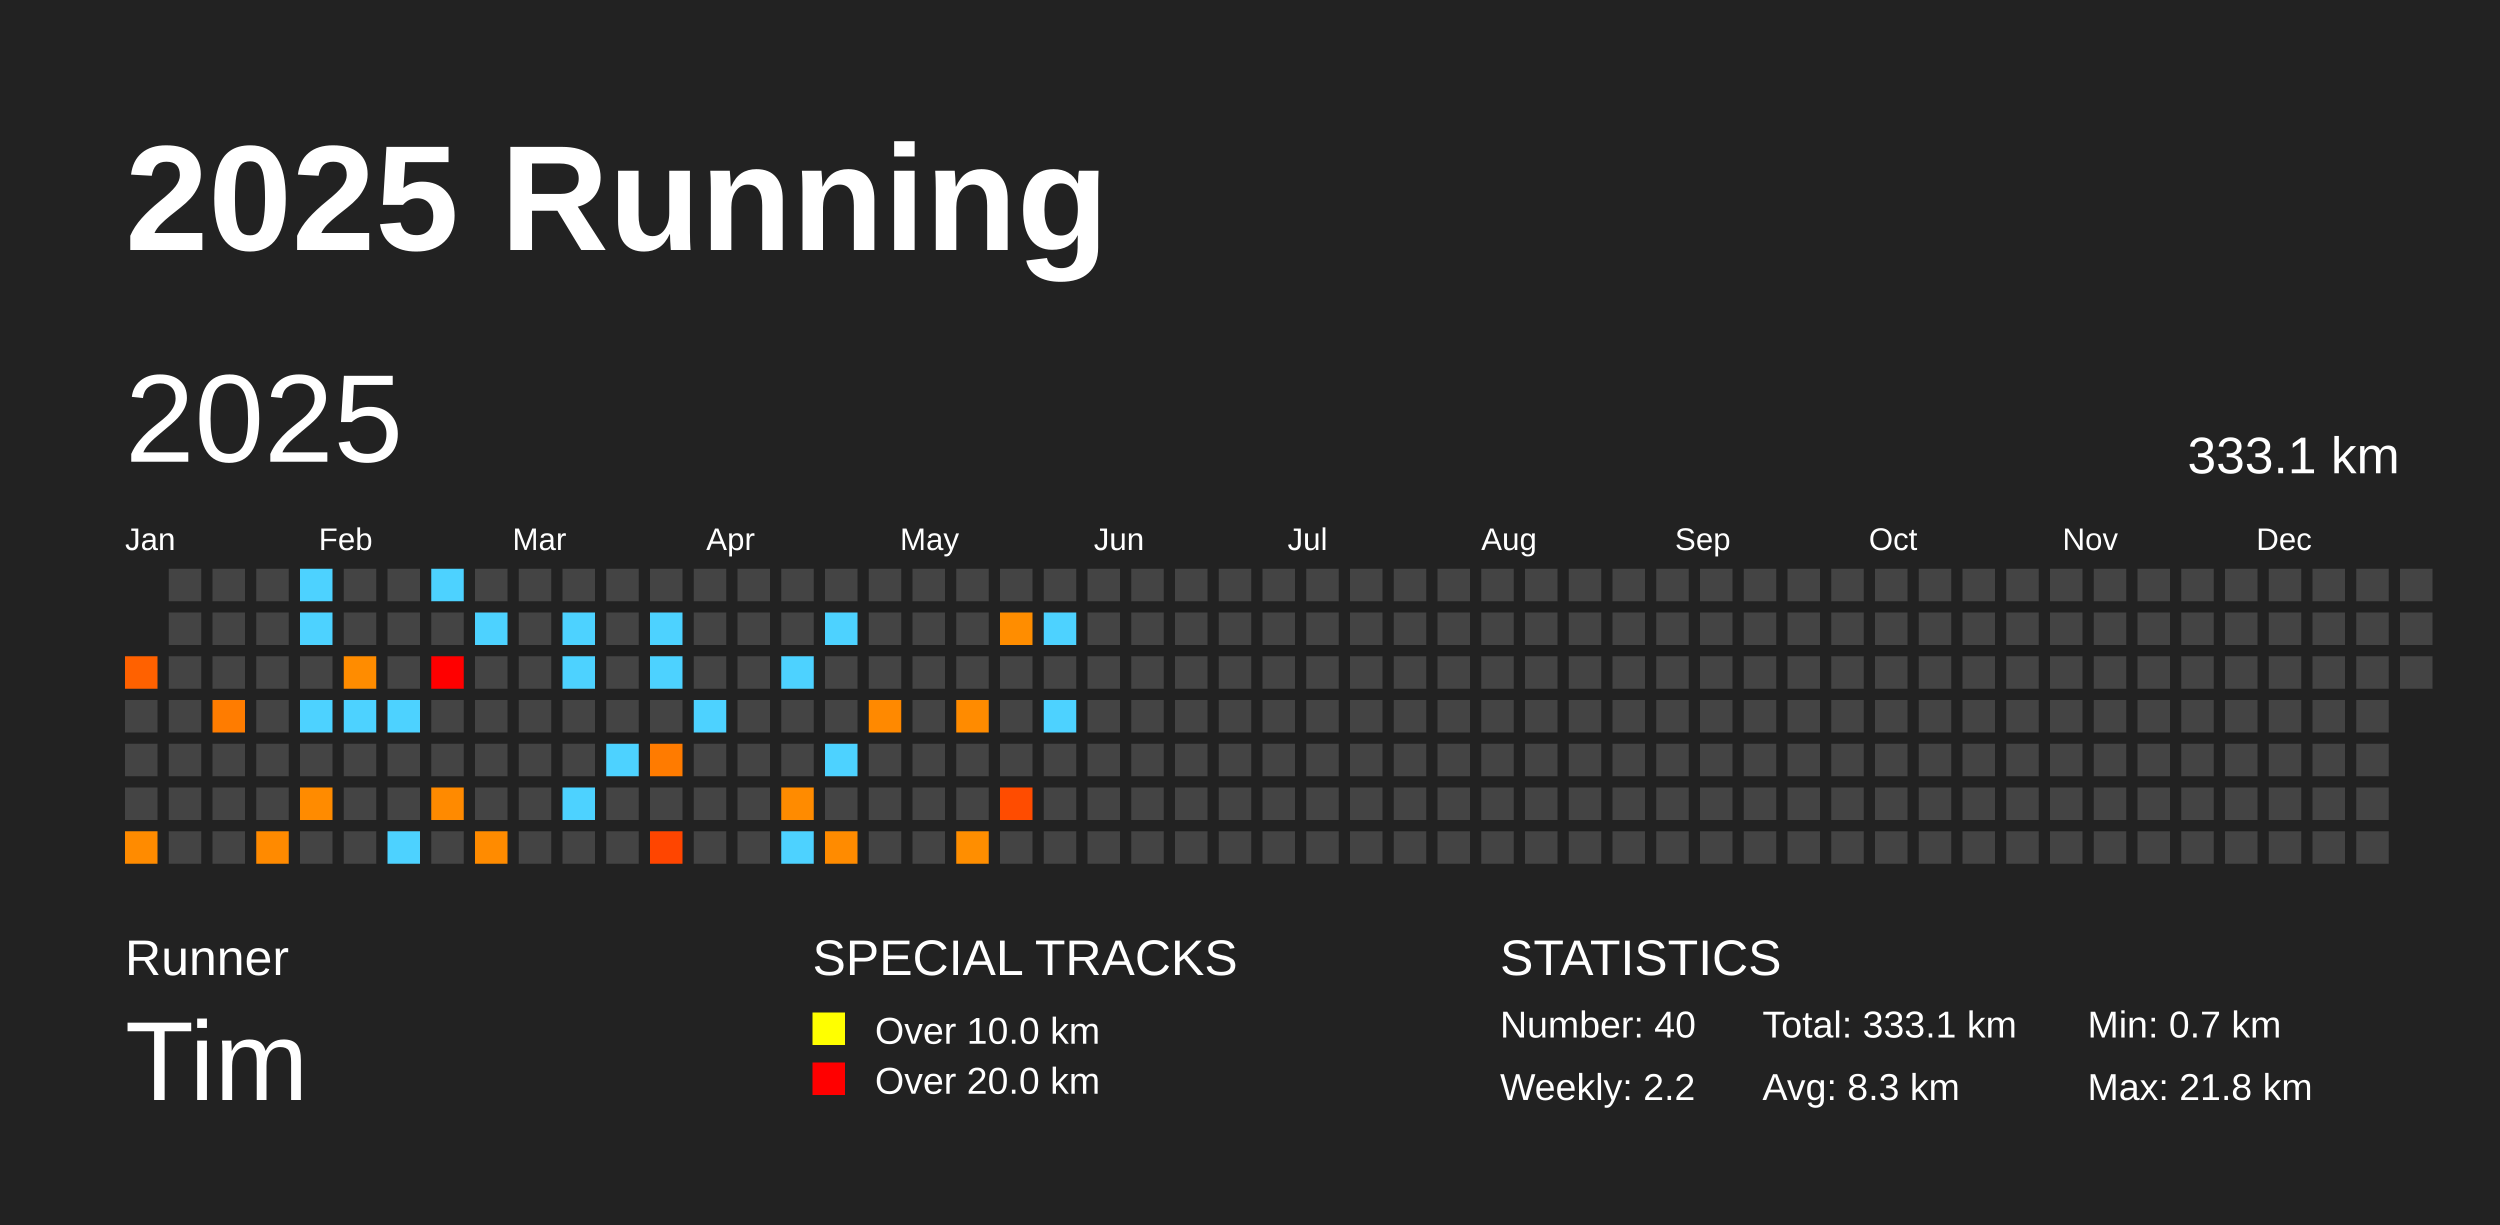
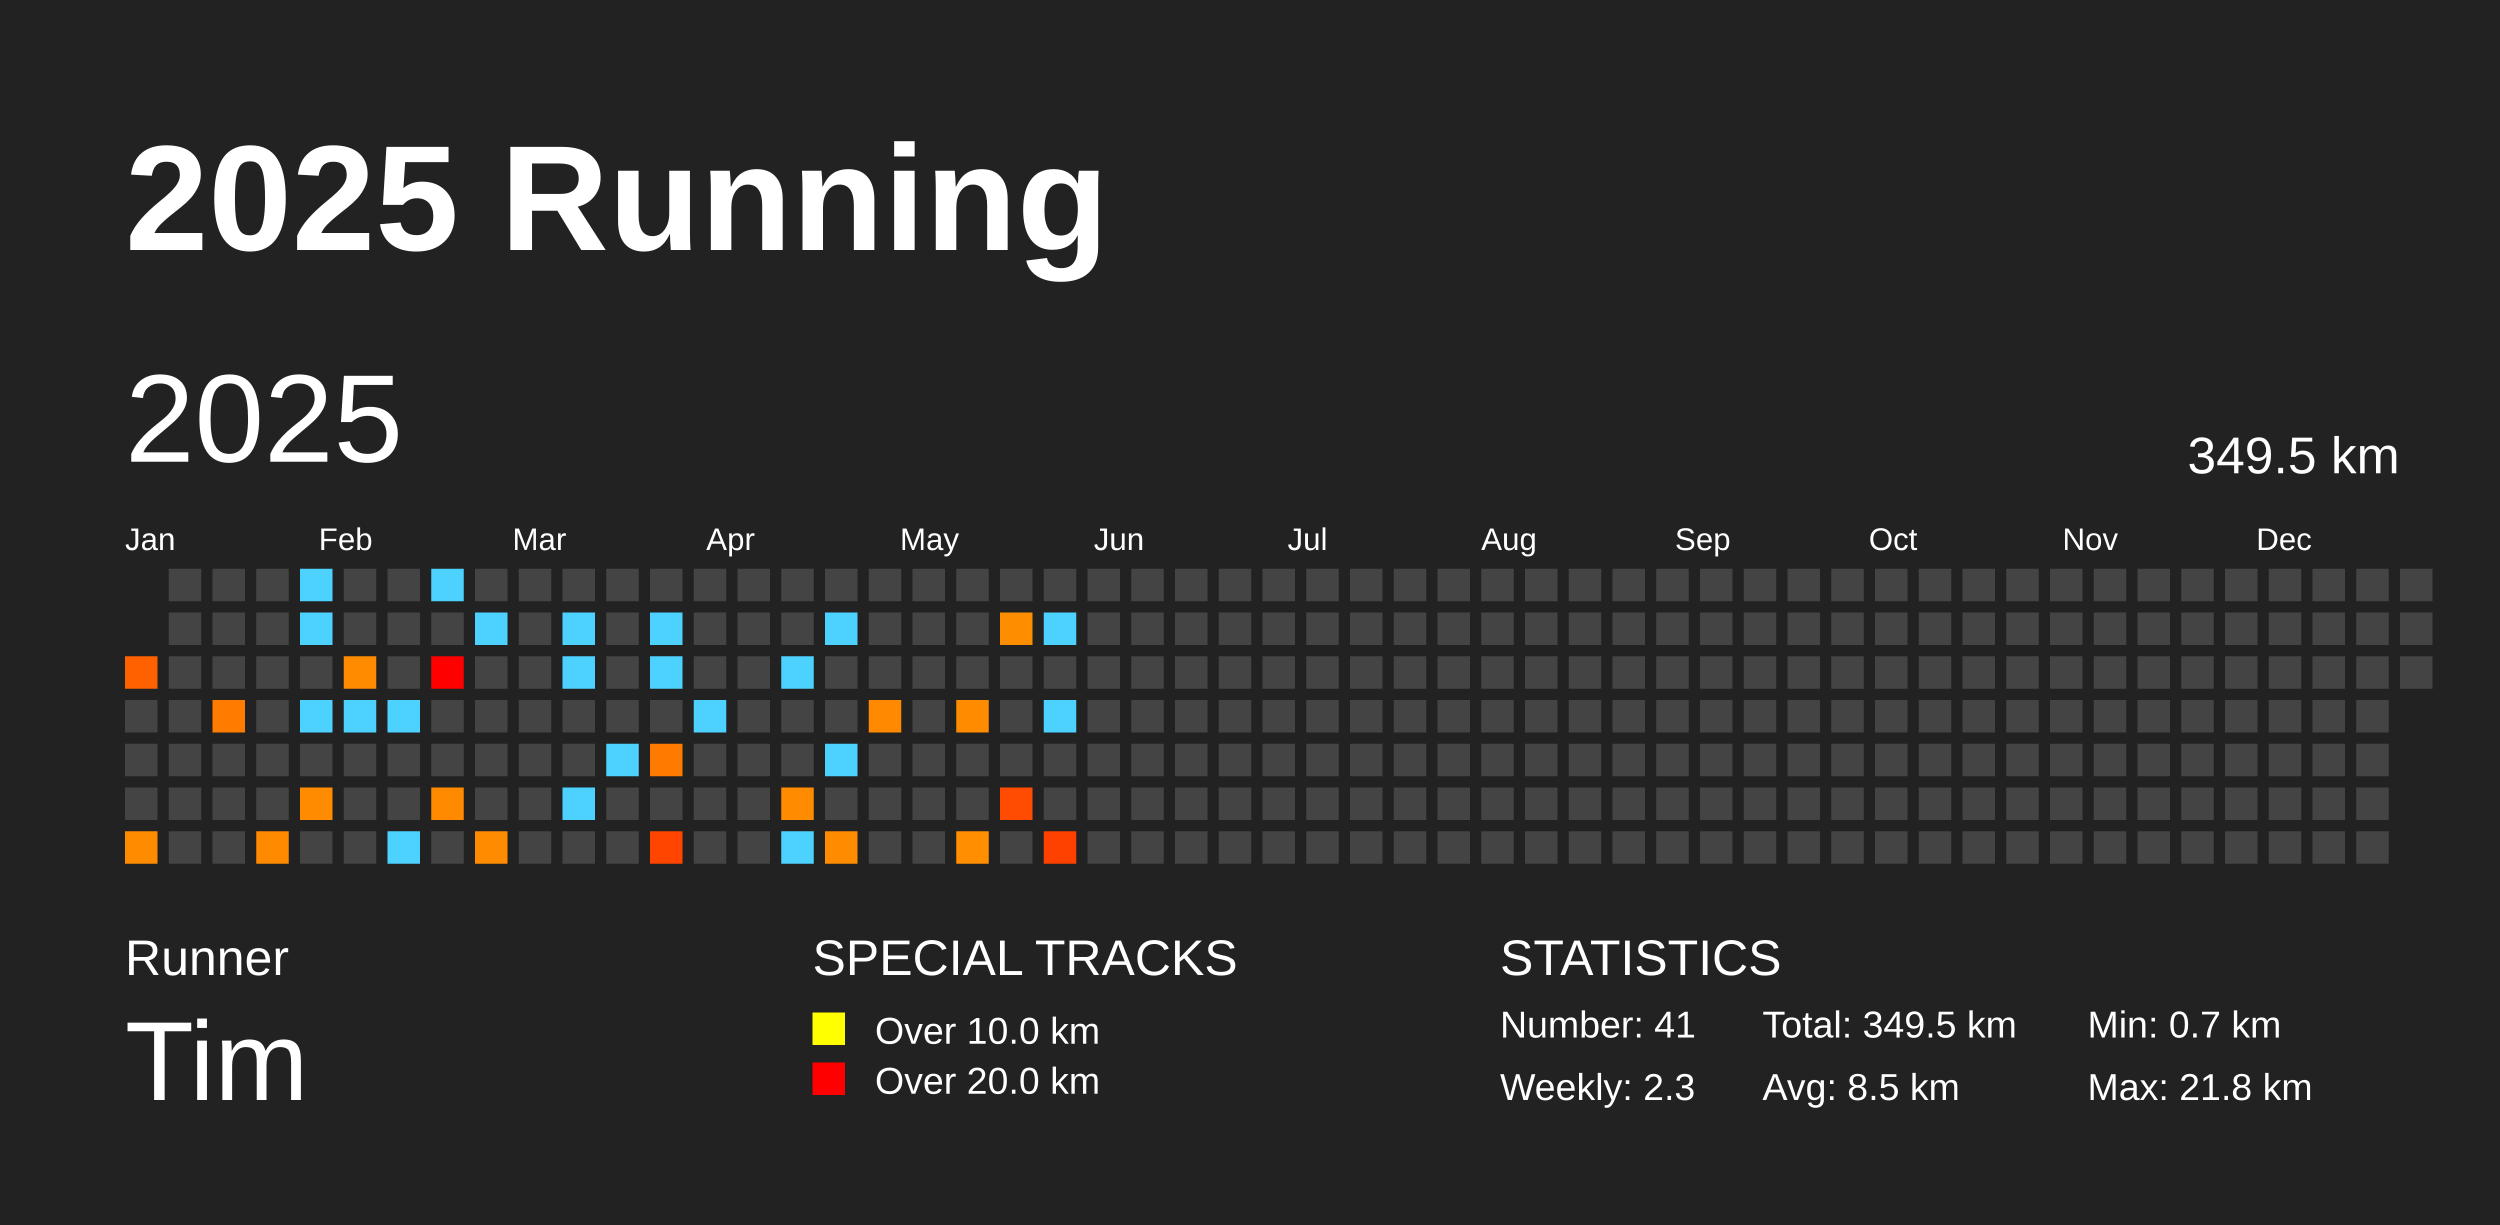
<svg xmlns="http://www.w3.org/2000/svg" baseProfile="full" height="98mm" version="1.1" viewBox="0,0,200,98" width="200mm">
  <defs />
  <rect fill="#222222" height="98" width="200" x="0" y="0" />
  <text fill="#FFFFFF" style="font-size:12px; font-family:Arial; font-weight:bold;" x="10" y="20">2025 Running</text>
  <text fill="#FFFFFF" style="font-size:4px; font-family:Arial" x="10" y="78">Runner</text>
  <text fill="#FFFFFF" style="font-size:9px; font-family:Arial" x="10" y="88">Tim</text>
  <text fill="#FFFFFF" style="font-size:4px; font-family:Arial" x="65" y="78">SPECIAL TRACKS</text>
  <rect fill="yellow" height="2.6" width="2.6" x="65" y="81" />
  <text fill="#FFFFFF" style="font-size:3px; font-family:Arial" x="70" y="83.5">Over 10.0 km</text>
  <rect fill="red" height="2.6" width="2.6" x="65" y="85" />
  <text fill="#FFFFFF" style="font-size:3px; font-family:Arial" x="70" y="87.5">Over 20.0 km</text>
  <text fill="#FFFFFF" style="font-size:4px; font-family:Arial" x="120" y="78">STATISTICS</text>
-   <text fill="#FFFFFF" style="font-size:3px; font-family:Arial" x="120" y="83">Number: 40</text>
-   <text fill="#FFFFFF" style="font-size:3px; font-family:Arial" x="120" y="88">Weekly: 2.2</text>
-   <text fill="#FFFFFF" style="font-size:3px; font-family:Arial" x="141" y="83">Total: 333.1 km</text>
-   <text fill="#FFFFFF" style="font-size:3px; font-family:Arial" x="141" y="88">Avg: 8.3 km</text>
+   <text fill="#FFFFFF" style="font-size:3px; font-family:Arial" x="120" y="83">Number: 41</text>
+   <text fill="#FFFFFF" style="font-size:3px; font-family:Arial" x="120" y="88">Weekly: 2.3</text>
+   <text fill="#FFFFFF" style="font-size:3px; font-family:Arial" x="141" y="83">Total: 349.5 km</text>
+   <text fill="#FFFFFF" style="font-size:3px; font-family:Arial" x="141" y="88">Avg: 8.5 km</text>
  <text fill="#FFFFFF" style="font-size:3px; font-family:Arial" x="167" y="83">Min: 0.7 km</text>
  <text fill="#FFFFFF" style="font-size:3px; font-family:Arial" x="167" y="88">Max: 21.8 km</text>
  <text dominant-baseline="hanging" fill="#FFFFFF" style="font-size:10.0px; font-family:Arial;" x="10" y="30">2025</text>
-   <text dominant-baseline="hanging" fill="#FFFFFF" style="font-size:4.125px; font-family:Arial;" x="175" y="35">333.1 km</text>
+   <text dominant-baseline="hanging" fill="#FFFFFF" style="font-size:4.125px; font-family:Arial;" x="175" y="35">349.5 km</text>
  <text fill="#FFFFFF" style="font-size:2.5px; font-family:Arial" x="10.0" y="44">Jan</text>
  <text fill="#FFFFFF" style="font-size:2.5px; font-family:Arial" x="25.5" y="44">Feb</text>
  <text fill="#FFFFFF" style="font-size:2.5px; font-family:Arial" x="41.0" y="44">Mar</text>
  <text fill="#FFFFFF" style="font-size:2.5px; font-family:Arial" x="56.5" y="44">Apr</text>
  <text fill="#FFFFFF" style="font-size:2.5px; font-family:Arial" x="72.0" y="44">May</text>
  <text fill="#FFFFFF" style="font-size:2.5px; font-family:Arial" x="87.5" y="44">Jun</text>
  <text fill="#FFFFFF" style="font-size:2.5px; font-family:Arial" x="103.0" y="44">Jul</text>
  <text fill="#FFFFFF" style="font-size:2.5px; font-family:Arial" x="118.5" y="44">Aug</text>
  <text fill="#FFFFFF" style="font-size:2.5px; font-family:Arial" x="134.0" y="44">Sep</text>
  <text fill="#FFFFFF" style="font-size:2.5px; font-family:Arial" x="149.5" y="44">Oct</text>
  <text fill="#FFFFFF" style="font-size:2.5px; font-family:Arial" x="165.0" y="44">Nov</text>
  <text fill="#FFFFFF" style="font-size:2.5px; font-family:Arial" x="180.5" y="44">Dec</text>
  <rect fill="#ff6100" height="2.6" width="2.6" x="10.0" y="52.5" />
  <rect fill="#444444" height="2.6" width="2.6" x="10.0" y="56.0" />
  <rect fill="#444444" height="2.6" width="2.6" x="10.0" y="59.5" />
  <rect fill="#444444" height="2.6" width="2.6" x="10.0" y="63.0" />
  <rect fill="#ff8b00" height="2.6" width="2.6" x="10.0" y="66.5" />
  <rect fill="#444444" height="2.6" width="2.6" x="13.5" y="45.5" />
  <rect fill="#444444" height="2.6" width="2.6" x="13.5" y="49.0" />
  <rect fill="#444444" height="2.6" width="2.6" x="13.5" y="52.5" />
  <rect fill="#444444" height="2.6" width="2.6" x="13.5" y="56.0" />
  <rect fill="#444444" height="2.6" width="2.6" x="13.5" y="59.5" />
  <rect fill="#444444" height="2.6" width="2.6" x="13.5" y="63.0" />
  <rect fill="#444444" height="2.6" width="2.6" x="13.5" y="66.5" />
  <rect fill="#444444" height="2.6" width="2.6" x="17.0" y="45.5" />
  <rect fill="#444444" height="2.6" width="2.6" x="17.0" y="49.0" />
  <rect fill="#444444" height="2.6" width="2.6" x="17.0" y="52.5" />
  <rect fill="#ff7c00" height="2.6" width="2.6" x="17.0" y="56.0" />
  <rect fill="#444444" height="2.6" width="2.6" x="17.0" y="59.5" />
  <rect fill="#444444" height="2.6" width="2.6" x="17.0" y="63.0" />
  <rect fill="#444444" height="2.6" width="2.6" x="17.0" y="66.5" />
  <rect fill="#444444" height="2.6" width="2.6" x="20.5" y="45.5" />
  <rect fill="#444444" height="2.6" width="2.6" x="20.5" y="49.0" />
  <rect fill="#444444" height="2.6" width="2.6" x="20.5" y="52.5" />
  <rect fill="#444444" height="2.6" width="2.6" x="20.5" y="56.0" />
  <rect fill="#444444" height="2.6" width="2.6" x="20.5" y="59.5" />
  <rect fill="#444444" height="2.6" width="2.6" x="20.5" y="63.0" />
  <rect fill="#ff8a00" height="2.6" width="2.6" x="20.5" y="66.5" />
  <rect fill="#4dd2ff" height="2.6" width="2.6" x="24.0" y="45.5" />
  <rect fill="#4dd2ff" height="2.6" width="2.6" x="24.0" y="49.0" />
  <rect fill="#444444" height="2.6" width="2.6" x="24.0" y="52.5" />
  <rect fill="#4dd2ff" height="2.6" width="2.6" x="24.0" y="56.0" />
  <rect fill="#444444" height="2.6" width="2.6" x="24.0" y="59.5" />
  <rect fill="#ff8b00" height="2.6" width="2.6" x="24.0" y="63.0" />
  <rect fill="#444444" height="2.6" width="2.6" x="24.0" y="66.5" />
  <rect fill="#444444" height="2.6" width="2.6" x="27.5" y="45.5" />
  <rect fill="#444444" height="2.6" width="2.6" x="27.5" y="49.0" />
  <rect fill="#ff8c00" height="2.6" width="2.6" x="27.5" y="52.5" />
  <rect fill="#4dd2ff" height="2.6" width="2.6" x="27.5" y="56.0" />
  <rect fill="#444444" height="2.6" width="2.6" x="27.5" y="59.5" />
  <rect fill="#444444" height="2.6" width="2.6" x="27.5" y="63.0" />
  <rect fill="#444444" height="2.6" width="2.6" x="27.5" y="66.5" />
  <rect fill="#444444" height="2.6" width="2.6" x="31.0" y="45.5" />
  <rect fill="#444444" height="2.6" width="2.6" x="31.0" y="49.0" />
  <rect fill="#444444" height="2.6" width="2.6" x="31.0" y="52.5" />
  <rect fill="#4dd2ff" height="2.6" width="2.6" x="31.0" y="56.0" />
  <rect fill="#444444" height="2.6" width="2.6" x="31.0" y="59.5" />
  <rect fill="#444444" height="2.6" width="2.6" x="31.0" y="63.0" />
  <rect fill="#4dd2ff" height="2.6" width="2.6" x="31.0" y="66.5" />
  <rect fill="#4dd2ff" height="2.6" width="2.6" x="34.5" y="45.5" />
  <rect fill="#444444" height="2.6" width="2.6" x="34.5" y="49.0" />
  <rect fill="red" height="2.6" width="2.6" x="34.5" y="52.5" />
  <rect fill="#444444" height="2.6" width="2.6" x="34.5" y="56.0" />
  <rect fill="#444444" height="2.6" width="2.6" x="34.5" y="59.5" />
  <rect fill="#ff8a00" height="2.6" width="2.6" x="34.5" y="63.0" />
  <rect fill="#444444" height="2.6" width="2.6" x="34.5" y="66.5" />
  <rect fill="#444444" height="2.6" width="2.6" x="38.0" y="45.5" />
  <rect fill="#4dd2ff" height="2.6" width="2.6" x="38.0" y="49.0" />
  <rect fill="#444444" height="2.6" width="2.6" x="38.0" y="52.5" />
  <rect fill="#444444" height="2.6" width="2.6" x="38.0" y="56.0" />
  <rect fill="#444444" height="2.6" width="2.6" x="38.0" y="59.5" />
  <rect fill="#444444" height="2.6" width="2.6" x="38.0" y="63.0" />
  <rect fill="#ff8b00" height="2.6" width="2.6" x="38.0" y="66.5" />
  <rect fill="#444444" height="2.6" width="2.6" x="41.5" y="45.5" />
  <rect fill="#444444" height="2.6" width="2.6" x="41.5" y="49.0" />
  <rect fill="#444444" height="2.6" width="2.6" x="41.5" y="52.5" />
  <rect fill="#444444" height="2.6" width="2.6" x="41.5" y="56.0" />
  <rect fill="#444444" height="2.6" width="2.6" x="41.5" y="59.5" />
  <rect fill="#444444" height="2.6" width="2.6" x="41.5" y="63.0" />
  <rect fill="#444444" height="2.6" width="2.6" x="41.5" y="66.5" />
  <rect fill="#444444" height="2.6" width="2.6" x="45.0" y="45.5" />
  <rect fill="#4dd2ff" height="2.6" width="2.6" x="45.0" y="49.0" />
  <rect fill="#4dd2ff" height="2.6" width="2.6" x="45.0" y="52.5" />
  <rect fill="#444444" height="2.6" width="2.6" x="45.0" y="56.0" />
  <rect fill="#444444" height="2.6" width="2.6" x="45.0" y="59.5" />
  <rect fill="#4dd2ff" height="2.6" width="2.6" x="45.0" y="63.0" />
  <rect fill="#444444" height="2.6" width="2.6" x="45.0" y="66.5" />
  <rect fill="#444444" height="2.6" width="2.6" x="48.5" y="45.5" />
  <rect fill="#444444" height="2.6" width="2.6" x="48.5" y="49.0" />
  <rect fill="#444444" height="2.6" width="2.6" x="48.5" y="52.5" />
  <rect fill="#444444" height="2.6" width="2.6" x="48.5" y="56.0" />
  <rect fill="#4dd2ff" height="2.6" width="2.6" x="48.5" y="59.5" />
  <rect fill="#444444" height="2.6" width="2.6" x="48.5" y="63.0" />
  <rect fill="#444444" height="2.6" width="2.6" x="48.5" y="66.5" />
  <rect fill="#444444" height="2.6" width="2.6" x="52.0" y="45.5" />
  <rect fill="#4dd2ff" height="2.6" width="2.6" x="52.0" y="49.0" />
  <rect fill="#4dd2ff" height="2.6" width="2.6" x="52.0" y="52.5" />
  <rect fill="#444444" height="2.6" width="2.6" x="52.0" y="56.0" />
  <rect fill="#ff7b00" height="2.6" width="2.6" x="52.0" y="59.5" />
  <rect fill="#444444" height="2.6" width="2.6" x="52.0" y="63.0" />
  <rect fill="#ff4500" height="2.6" width="2.6" x="52.0" y="66.5" />
  <rect fill="#444444" height="2.6" width="2.6" x="55.5" y="45.5" />
  <rect fill="#444444" height="2.6" width="2.6" x="55.5" y="49.0" />
  <rect fill="#444444" height="2.6" width="2.6" x="55.5" y="52.5" />
  <rect fill="#4dd2ff" height="2.6" width="2.6" x="55.5" y="56.0" />
  <rect fill="#444444" height="2.6" width="2.6" x="55.5" y="59.5" />
  <rect fill="#444444" height="2.6" width="2.6" x="55.5" y="63.0" />
  <rect fill="#444444" height="2.6" width="2.6" x="55.5" y="66.5" />
  <rect fill="#444444" height="2.6" width="2.6" x="59.0" y="45.5" />
  <rect fill="#444444" height="2.6" width="2.6" x="59.0" y="49.0" />
  <rect fill="#444444" height="2.6" width="2.6" x="59.0" y="52.5" />
  <rect fill="#444444" height="2.6" width="2.6" x="59.0" y="56.0" />
  <rect fill="#444444" height="2.6" width="2.6" x="59.0" y="59.5" />
  <rect fill="#444444" height="2.6" width="2.6" x="59.0" y="63.0" />
  <rect fill="#444444" height="2.6" width="2.6" x="59.0" y="66.5" />
  <rect fill="#444444" height="2.6" width="2.6" x="62.5" y="45.5" />
  <rect fill="#444444" height="2.6" width="2.6" x="62.5" y="49.0" />
  <rect fill="#4dd2ff" height="2.6" width="2.6" x="62.5" y="52.5" />
  <rect fill="#444444" height="2.6" width="2.6" x="62.5" y="56.0" />
  <rect fill="#444444" height="2.6" width="2.6" x="62.5" y="59.5" />
  <rect fill="#ff8b00" height="2.6" width="2.6" x="62.5" y="63.0" />
  <rect fill="#4dd2ff" height="2.6" width="2.6" x="62.5" y="66.5" />
  <rect fill="#444444" height="2.6" width="2.6" x="66.0" y="45.5" />
  <rect fill="#4dd2ff" height="2.6" width="2.6" x="66.0" y="49.0" />
  <rect fill="#444444" height="2.6" width="2.6" x="66.0" y="52.5" />
  <rect fill="#444444" height="2.6" width="2.6" x="66.0" y="56.0" />
  <rect fill="#4dd2ff" height="2.6" width="2.6" x="66.0" y="59.5" />
  <rect fill="#444444" height="2.6" width="2.6" x="66.0" y="63.0" />
  <rect fill="#ff8b00" height="2.6" width="2.6" x="66.0" y="66.5" />
  <rect fill="#444444" height="2.6" width="2.6" x="69.5" y="45.5" />
  <rect fill="#444444" height="2.6" width="2.6" x="69.5" y="49.0" />
  <rect fill="#444444" height="2.6" width="2.6" x="69.5" y="52.5" />
  <rect fill="#ff8900" height="2.6" width="2.6" x="69.5" y="56.0" />
  <rect fill="#444444" height="2.6" width="2.6" x="69.5" y="59.5" />
  <rect fill="#444444" height="2.6" width="2.6" x="69.5" y="63.0" />
  <rect fill="#444444" height="2.6" width="2.6" x="69.5" y="66.5" />
  <rect fill="#444444" height="2.6" width="2.6" x="73.0" y="45.5" />
  <rect fill="#444444" height="2.6" width="2.6" x="73.0" y="49.0" />
  <rect fill="#444444" height="2.6" width="2.6" x="73.0" y="52.5" />
  <rect fill="#444444" height="2.6" width="2.6" x="73.0" y="56.0" />
  <rect fill="#444444" height="2.6" width="2.6" x="73.0" y="59.5" />
  <rect fill="#444444" height="2.6" width="2.6" x="73.0" y="63.0" />
  <rect fill="#444444" height="2.6" width="2.6" x="73.0" y="66.5" />
  <rect fill="#444444" height="2.6" width="2.6" x="76.5" y="45.5" />
  <rect fill="#444444" height="2.6" width="2.6" x="76.5" y="49.0" />
  <rect fill="#444444" height="2.6" width="2.6" x="76.5" y="52.5" />
  <rect fill="#ff8b00" height="2.6" width="2.6" x="76.5" y="56.0" />
  <rect fill="#444444" height="2.6" width="2.6" x="76.5" y="59.5" />
  <rect fill="#444444" height="2.6" width="2.6" x="76.5" y="63.0" />
  <rect fill="#ff8e00" height="2.6" width="2.6" x="76.5" y="66.5" />
  <rect fill="#444444" height="2.6" width="2.6" x="80.0" y="45.5" />
  <rect fill="#ff8d00" height="2.6" width="2.6" x="80.0" y="49.0" />
  <rect fill="#444444" height="2.6" width="2.6" x="80.0" y="52.5" />
  <rect fill="#444444" height="2.6" width="2.6" x="80.0" y="56.0" />
  <rect fill="#444444" height="2.6" width="2.6" x="80.0" y="59.5" />
  <rect fill="#ff4c00" height="2.6" width="2.6" x="80.0" y="63.0" />
  <rect fill="#444444" height="2.6" width="2.6" x="80.0" y="66.5" />
  <rect fill="#444444" height="2.6" width="2.6" x="83.5" y="45.5" />
  <rect fill="#4dd2ff" height="2.6" width="2.6" x="83.5" y="49.0" />
  <rect fill="#444444" height="2.6" width="2.6" x="83.5" y="52.5" />
  <rect fill="#4dd2ff" height="2.6" width="2.6" x="83.5" y="56.0" />
  <rect fill="#444444" height="2.6" width="2.6" x="83.5" y="59.5" />
  <rect fill="#444444" height="2.6" width="2.6" x="83.5" y="63.0" />
-   <rect fill="#444444" height="2.6" width="2.6" x="83.5" y="66.5" />
+   <rect fill="#ff4100" height="2.6" width="2.6" x="83.5" y="66.5" />
  <rect fill="#444444" height="2.6" width="2.6" x="87.0" y="45.5" />
  <rect fill="#444444" height="2.6" width="2.6" x="87.0" y="49.0" />
  <rect fill="#444444" height="2.6" width="2.6" x="87.0" y="52.5" />
  <rect fill="#444444" height="2.6" width="2.6" x="87.0" y="56.0" />
  <rect fill="#444444" height="2.6" width="2.6" x="87.0" y="59.5" />
  <rect fill="#444444" height="2.6" width="2.6" x="87.0" y="63.0" />
  <rect fill="#444444" height="2.6" width="2.6" x="87.0" y="66.5" />
  <rect fill="#444444" height="2.6" width="2.6" x="90.5" y="45.5" />
  <rect fill="#444444" height="2.6" width="2.6" x="90.5" y="49.0" />
  <rect fill="#444444" height="2.6" width="2.6" x="90.5" y="52.5" />
  <rect fill="#444444" height="2.6" width="2.6" x="90.5" y="56.0" />
  <rect fill="#444444" height="2.6" width="2.6" x="90.5" y="59.5" />
  <rect fill="#444444" height="2.6" width="2.6" x="90.5" y="63.0" />
  <rect fill="#444444" height="2.6" width="2.6" x="90.5" y="66.5" />
  <rect fill="#444444" height="2.6" width="2.6" x="94.0" y="45.5" />
  <rect fill="#444444" height="2.6" width="2.6" x="94.0" y="49.0" />
  <rect fill="#444444" height="2.6" width="2.6" x="94.0" y="52.5" />
  <rect fill="#444444" height="2.6" width="2.6" x="94.0" y="56.0" />
  <rect fill="#444444" height="2.6" width="2.6" x="94.0" y="59.5" />
  <rect fill="#444444" height="2.6" width="2.6" x="94.0" y="63.0" />
  <rect fill="#444444" height="2.6" width="2.6" x="94.0" y="66.5" />
  <rect fill="#444444" height="2.6" width="2.6" x="97.5" y="45.5" />
  <rect fill="#444444" height="2.6" width="2.6" x="97.5" y="49.0" />
  <rect fill="#444444" height="2.6" width="2.6" x="97.5" y="52.5" />
  <rect fill="#444444" height="2.6" width="2.6" x="97.5" y="56.0" />
  <rect fill="#444444" height="2.6" width="2.6" x="97.5" y="59.5" />
  <rect fill="#444444" height="2.6" width="2.6" x="97.5" y="63.0" />
  <rect fill="#444444" height="2.6" width="2.6" x="97.5" y="66.5" />
  <rect fill="#444444" height="2.6" width="2.6" x="101.0" y="45.5" />
  <rect fill="#444444" height="2.6" width="2.6" x="101.0" y="49.0" />
  <rect fill="#444444" height="2.6" width="2.6" x="101.0" y="52.5" />
  <rect fill="#444444" height="2.6" width="2.6" x="101.0" y="56.0" />
  <rect fill="#444444" height="2.6" width="2.6" x="101.0" y="59.5" />
  <rect fill="#444444" height="2.6" width="2.6" x="101.0" y="63.0" />
  <rect fill="#444444" height="2.6" width="2.6" x="101.0" y="66.5" />
  <rect fill="#444444" height="2.6" width="2.6" x="104.5" y="45.5" />
  <rect fill="#444444" height="2.6" width="2.6" x="104.5" y="49.0" />
  <rect fill="#444444" height="2.6" width="2.6" x="104.5" y="52.5" />
  <rect fill="#444444" height="2.6" width="2.6" x="104.5" y="56.0" />
  <rect fill="#444444" height="2.6" width="2.6" x="104.5" y="59.5" />
  <rect fill="#444444" height="2.6" width="2.6" x="104.5" y="63.0" />
  <rect fill="#444444" height="2.6" width="2.6" x="104.5" y="66.5" />
  <rect fill="#444444" height="2.6" width="2.6" x="108.0" y="45.5" />
  <rect fill="#444444" height="2.6" width="2.6" x="108.0" y="49.0" />
  <rect fill="#444444" height="2.6" width="2.6" x="108.0" y="52.5" />
  <rect fill="#444444" height="2.6" width="2.6" x="108.0" y="56.0" />
  <rect fill="#444444" height="2.6" width="2.6" x="108.0" y="59.5" />
  <rect fill="#444444" height="2.6" width="2.6" x="108.0" y="63.0" />
  <rect fill="#444444" height="2.6" width="2.6" x="108.0" y="66.5" />
  <rect fill="#444444" height="2.6" width="2.6" x="111.5" y="45.5" />
  <rect fill="#444444" height="2.6" width="2.6" x="111.5" y="49.0" />
  <rect fill="#444444" height="2.6" width="2.6" x="111.5" y="52.5" />
  <rect fill="#444444" height="2.6" width="2.6" x="111.5" y="56.0" />
  <rect fill="#444444" height="2.6" width="2.6" x="111.5" y="59.5" />
  <rect fill="#444444" height="2.6" width="2.6" x="111.5" y="63.0" />
  <rect fill="#444444" height="2.6" width="2.6" x="111.5" y="66.5" />
  <rect fill="#444444" height="2.6" width="2.6" x="115.0" y="45.5" />
  <rect fill="#444444" height="2.6" width="2.6" x="115.0" y="49.0" />
  <rect fill="#444444" height="2.6" width="2.6" x="115.0" y="52.5" />
  <rect fill="#444444" height="2.6" width="2.6" x="115.0" y="56.0" />
  <rect fill="#444444" height="2.6" width="2.6" x="115.0" y="59.5" />
  <rect fill="#444444" height="2.6" width="2.6" x="115.0" y="63.0" />
  <rect fill="#444444" height="2.6" width="2.6" x="115.0" y="66.5" />
  <rect fill="#444444" height="2.6" width="2.6" x="118.5" y="45.5" />
  <rect fill="#444444" height="2.6" width="2.6" x="118.5" y="49.0" />
  <rect fill="#444444" height="2.6" width="2.6" x="118.5" y="52.5" />
  <rect fill="#444444" height="2.6" width="2.6" x="118.5" y="56.0" />
  <rect fill="#444444" height="2.6" width="2.6" x="118.5" y="59.5" />
  <rect fill="#444444" height="2.6" width="2.6" x="118.5" y="63.0" />
  <rect fill="#444444" height="2.6" width="2.6" x="118.5" y="66.5" />
  <rect fill="#444444" height="2.6" width="2.6" x="122.0" y="45.5" />
  <rect fill="#444444" height="2.6" width="2.6" x="122.0" y="49.0" />
  <rect fill="#444444" height="2.6" width="2.6" x="122.0" y="52.5" />
  <rect fill="#444444" height="2.6" width="2.6" x="122.0" y="56.0" />
  <rect fill="#444444" height="2.6" width="2.6" x="122.0" y="59.5" />
  <rect fill="#444444" height="2.6" width="2.6" x="122.0" y="63.0" />
  <rect fill="#444444" height="2.6" width="2.6" x="122.0" y="66.5" />
  <rect fill="#444444" height="2.6" width="2.6" x="125.5" y="45.5" />
  <rect fill="#444444" height="2.6" width="2.6" x="125.5" y="49.0" />
  <rect fill="#444444" height="2.6" width="2.6" x="125.5" y="52.5" />
  <rect fill="#444444" height="2.6" width="2.6" x="125.5" y="56.0" />
  <rect fill="#444444" height="2.6" width="2.6" x="125.5" y="59.5" />
  <rect fill="#444444" height="2.6" width="2.6" x="125.5" y="63.0" />
  <rect fill="#444444" height="2.6" width="2.6" x="125.5" y="66.5" />
  <rect fill="#444444" height="2.6" width="2.6" x="129.0" y="45.5" />
  <rect fill="#444444" height="2.6" width="2.6" x="129.0" y="49.0" />
  <rect fill="#444444" height="2.6" width="2.6" x="129.0" y="52.5" />
  <rect fill="#444444" height="2.6" width="2.6" x="129.0" y="56.0" />
  <rect fill="#444444" height="2.6" width="2.6" x="129.0" y="59.5" />
  <rect fill="#444444" height="2.6" width="2.6" x="129.0" y="63.0" />
  <rect fill="#444444" height="2.6" width="2.6" x="129.0" y="66.5" />
  <rect fill="#444444" height="2.6" width="2.6" x="132.5" y="45.5" />
  <rect fill="#444444" height="2.6" width="2.6" x="132.5" y="49.0" />
  <rect fill="#444444" height="2.6" width="2.6" x="132.5" y="52.5" />
  <rect fill="#444444" height="2.6" width="2.6" x="132.5" y="56.0" />
  <rect fill="#444444" height="2.6" width="2.6" x="132.5" y="59.5" />
  <rect fill="#444444" height="2.6" width="2.6" x="132.5" y="63.0" />
  <rect fill="#444444" height="2.6" width="2.6" x="132.5" y="66.5" />
  <rect fill="#444444" height="2.6" width="2.6" x="136.0" y="45.5" />
  <rect fill="#444444" height="2.6" width="2.6" x="136.0" y="49.0" />
  <rect fill="#444444" height="2.6" width="2.6" x="136.0" y="52.5" />
  <rect fill="#444444" height="2.6" width="2.6" x="136.0" y="56.0" />
  <rect fill="#444444" height="2.6" width="2.6" x="136.0" y="59.5" />
  <rect fill="#444444" height="2.6" width="2.6" x="136.0" y="63.0" />
  <rect fill="#444444" height="2.6" width="2.6" x="136.0" y="66.5" />
  <rect fill="#444444" height="2.6" width="2.6" x="139.5" y="45.5" />
  <rect fill="#444444" height="2.6" width="2.6" x="139.5" y="49.0" />
  <rect fill="#444444" height="2.6" width="2.6" x="139.5" y="52.5" />
  <rect fill="#444444" height="2.6" width="2.6" x="139.5" y="56.0" />
  <rect fill="#444444" height="2.6" width="2.6" x="139.5" y="59.5" />
  <rect fill="#444444" height="2.6" width="2.6" x="139.5" y="63.0" />
  <rect fill="#444444" height="2.6" width="2.6" x="139.5" y="66.5" />
  <rect fill="#444444" height="2.6" width="2.6" x="143.0" y="45.5" />
  <rect fill="#444444" height="2.6" width="2.6" x="143.0" y="49.0" />
  <rect fill="#444444" height="2.6" width="2.6" x="143.0" y="52.5" />
  <rect fill="#444444" height="2.6" width="2.6" x="143.0" y="56.0" />
  <rect fill="#444444" height="2.6" width="2.6" x="143.0" y="59.5" />
  <rect fill="#444444" height="2.6" width="2.6" x="143.0" y="63.0" />
  <rect fill="#444444" height="2.6" width="2.6" x="143.0" y="66.5" />
  <rect fill="#444444" height="2.6" width="2.6" x="146.5" y="45.5" />
  <rect fill="#444444" height="2.6" width="2.6" x="146.5" y="49.0" />
  <rect fill="#444444" height="2.6" width="2.6" x="146.5" y="52.5" />
  <rect fill="#444444" height="2.6" width="2.6" x="146.5" y="56.0" />
  <rect fill="#444444" height="2.6" width="2.6" x="146.5" y="59.5" />
  <rect fill="#444444" height="2.6" width="2.6" x="146.5" y="63.0" />
  <rect fill="#444444" height="2.6" width="2.6" x="146.5" y="66.5" />
  <rect fill="#444444" height="2.6" width="2.6" x="150.0" y="45.5" />
  <rect fill="#444444" height="2.6" width="2.6" x="150.0" y="49.0" />
  <rect fill="#444444" height="2.6" width="2.6" x="150.0" y="52.5" />
  <rect fill="#444444" height="2.6" width="2.6" x="150.0" y="56.0" />
  <rect fill="#444444" height="2.6" width="2.6" x="150.0" y="59.5" />
  <rect fill="#444444" height="2.6" width="2.6" x="150.0" y="63.0" />
  <rect fill="#444444" height="2.6" width="2.6" x="150.0" y="66.5" />
  <rect fill="#444444" height="2.6" width="2.6" x="153.5" y="45.5" />
  <rect fill="#444444" height="2.6" width="2.6" x="153.5" y="49.0" />
  <rect fill="#444444" height="2.6" width="2.6" x="153.5" y="52.5" />
  <rect fill="#444444" height="2.6" width="2.6" x="153.5" y="56.0" />
  <rect fill="#444444" height="2.6" width="2.6" x="153.5" y="59.5" />
  <rect fill="#444444" height="2.6" width="2.6" x="153.5" y="63.0" />
  <rect fill="#444444" height="2.6" width="2.6" x="153.5" y="66.5" />
  <rect fill="#444444" height="2.6" width="2.6" x="157.0" y="45.5" />
  <rect fill="#444444" height="2.6" width="2.6" x="157.0" y="49.0" />
  <rect fill="#444444" height="2.6" width="2.6" x="157.0" y="52.5" />
  <rect fill="#444444" height="2.6" width="2.6" x="157.0" y="56.0" />
  <rect fill="#444444" height="2.6" width="2.6" x="157.0" y="59.5" />
  <rect fill="#444444" height="2.6" width="2.6" x="157.0" y="63.0" />
  <rect fill="#444444" height="2.6" width="2.6" x="157.0" y="66.5" />
  <rect fill="#444444" height="2.6" width="2.6" x="160.5" y="45.5" />
  <rect fill="#444444" height="2.6" width="2.6" x="160.5" y="49.0" />
  <rect fill="#444444" height="2.6" width="2.6" x="160.5" y="52.5" />
  <rect fill="#444444" height="2.6" width="2.6" x="160.5" y="56.0" />
  <rect fill="#444444" height="2.6" width="2.6" x="160.5" y="59.5" />
  <rect fill="#444444" height="2.6" width="2.6" x="160.5" y="63.0" />
  <rect fill="#444444" height="2.6" width="2.6" x="160.5" y="66.5" />
  <rect fill="#444444" height="2.6" width="2.6" x="164.0" y="45.5" />
  <rect fill="#444444" height="2.6" width="2.6" x="164.0" y="49.0" />
  <rect fill="#444444" height="2.6" width="2.6" x="164.0" y="52.5" />
  <rect fill="#444444" height="2.6" width="2.6" x="164.0" y="56.0" />
  <rect fill="#444444" height="2.6" width="2.6" x="164.0" y="59.5" />
  <rect fill="#444444" height="2.6" width="2.6" x="164.0" y="63.0" />
  <rect fill="#444444" height="2.6" width="2.6" x="164.0" y="66.5" />
  <rect fill="#444444" height="2.6" width="2.6" x="167.5" y="45.5" />
  <rect fill="#444444" height="2.6" width="2.6" x="167.5" y="49.0" />
  <rect fill="#444444" height="2.6" width="2.6" x="167.5" y="52.5" />
  <rect fill="#444444" height="2.6" width="2.6" x="167.5" y="56.0" />
  <rect fill="#444444" height="2.6" width="2.6" x="167.5" y="59.5" />
  <rect fill="#444444" height="2.6" width="2.6" x="167.5" y="63.0" />
  <rect fill="#444444" height="2.6" width="2.6" x="167.5" y="66.5" />
  <rect fill="#444444" height="2.6" width="2.6" x="171.0" y="45.5" />
  <rect fill="#444444" height="2.6" width="2.6" x="171.0" y="49.0" />
  <rect fill="#444444" height="2.6" width="2.6" x="171.0" y="52.5" />
  <rect fill="#444444" height="2.6" width="2.6" x="171.0" y="56.0" />
  <rect fill="#444444" height="2.6" width="2.6" x="171.0" y="59.5" />
  <rect fill="#444444" height="2.6" width="2.6" x="171.0" y="63.0" />
  <rect fill="#444444" height="2.6" width="2.6" x="171.0" y="66.5" />
  <rect fill="#444444" height="2.6" width="2.6" x="174.5" y="45.5" />
  <rect fill="#444444" height="2.6" width="2.6" x="174.5" y="49.0" />
  <rect fill="#444444" height="2.6" width="2.6" x="174.5" y="52.5" />
  <rect fill="#444444" height="2.6" width="2.6" x="174.5" y="56.0" />
  <rect fill="#444444" height="2.6" width="2.6" x="174.5" y="59.5" />
  <rect fill="#444444" height="2.6" width="2.6" x="174.5" y="63.0" />
  <rect fill="#444444" height="2.6" width="2.6" x="174.5" y="66.5" />
  <rect fill="#444444" height="2.6" width="2.6" x="178.0" y="45.5" />
  <rect fill="#444444" height="2.6" width="2.6" x="178.0" y="49.0" />
  <rect fill="#444444" height="2.6" width="2.6" x="178.0" y="52.5" />
  <rect fill="#444444" height="2.6" width="2.6" x="178.0" y="56.0" />
  <rect fill="#444444" height="2.6" width="2.6" x="178.0" y="59.5" />
  <rect fill="#444444" height="2.6" width="2.6" x="178.0" y="63.0" />
  <rect fill="#444444" height="2.6" width="2.6" x="178.0" y="66.5" />
  <rect fill="#444444" height="2.6" width="2.6" x="181.5" y="45.5" />
  <rect fill="#444444" height="2.6" width="2.6" x="181.5" y="49.0" />
  <rect fill="#444444" height="2.6" width="2.6" x="181.5" y="52.5" />
  <rect fill="#444444" height="2.6" width="2.6" x="181.5" y="56.0" />
  <rect fill="#444444" height="2.6" width="2.6" x="181.5" y="59.5" />
  <rect fill="#444444" height="2.6" width="2.6" x="181.5" y="63.0" />
  <rect fill="#444444" height="2.6" width="2.6" x="181.5" y="66.5" />
  <rect fill="#444444" height="2.6" width="2.6" x="185.0" y="45.5" />
  <rect fill="#444444" height="2.6" width="2.6" x="185.0" y="49.0" />
  <rect fill="#444444" height="2.6" width="2.6" x="185.0" y="52.5" />
  <rect fill="#444444" height="2.6" width="2.6" x="185.0" y="56.0" />
  <rect fill="#444444" height="2.6" width="2.6" x="185.0" y="59.5" />
  <rect fill="#444444" height="2.6" width="2.6" x="185.0" y="63.0" />
  <rect fill="#444444" height="2.6" width="2.6" x="185.0" y="66.5" />
  <rect fill="#444444" height="2.6" width="2.6" x="188.5" y="45.5" />
  <rect fill="#444444" height="2.6" width="2.6" x="188.5" y="49.0" />
  <rect fill="#444444" height="2.6" width="2.6" x="188.5" y="52.5" />
  <rect fill="#444444" height="2.6" width="2.6" x="188.5" y="56.0" />
  <rect fill="#444444" height="2.6" width="2.6" x="188.5" y="59.5" />
  <rect fill="#444444" height="2.6" width="2.6" x="188.5" y="63.0" />
  <rect fill="#444444" height="2.6" width="2.6" x="188.5" y="66.5" />
  <rect fill="#444444" height="2.6" width="2.6" x="192.0" y="45.5" />
  <rect fill="#444444" height="2.6" width="2.6" x="192.0" y="49.0" />
  <rect fill="#444444" height="2.6" width="2.6" x="192.0" y="52.5" />
</svg>
